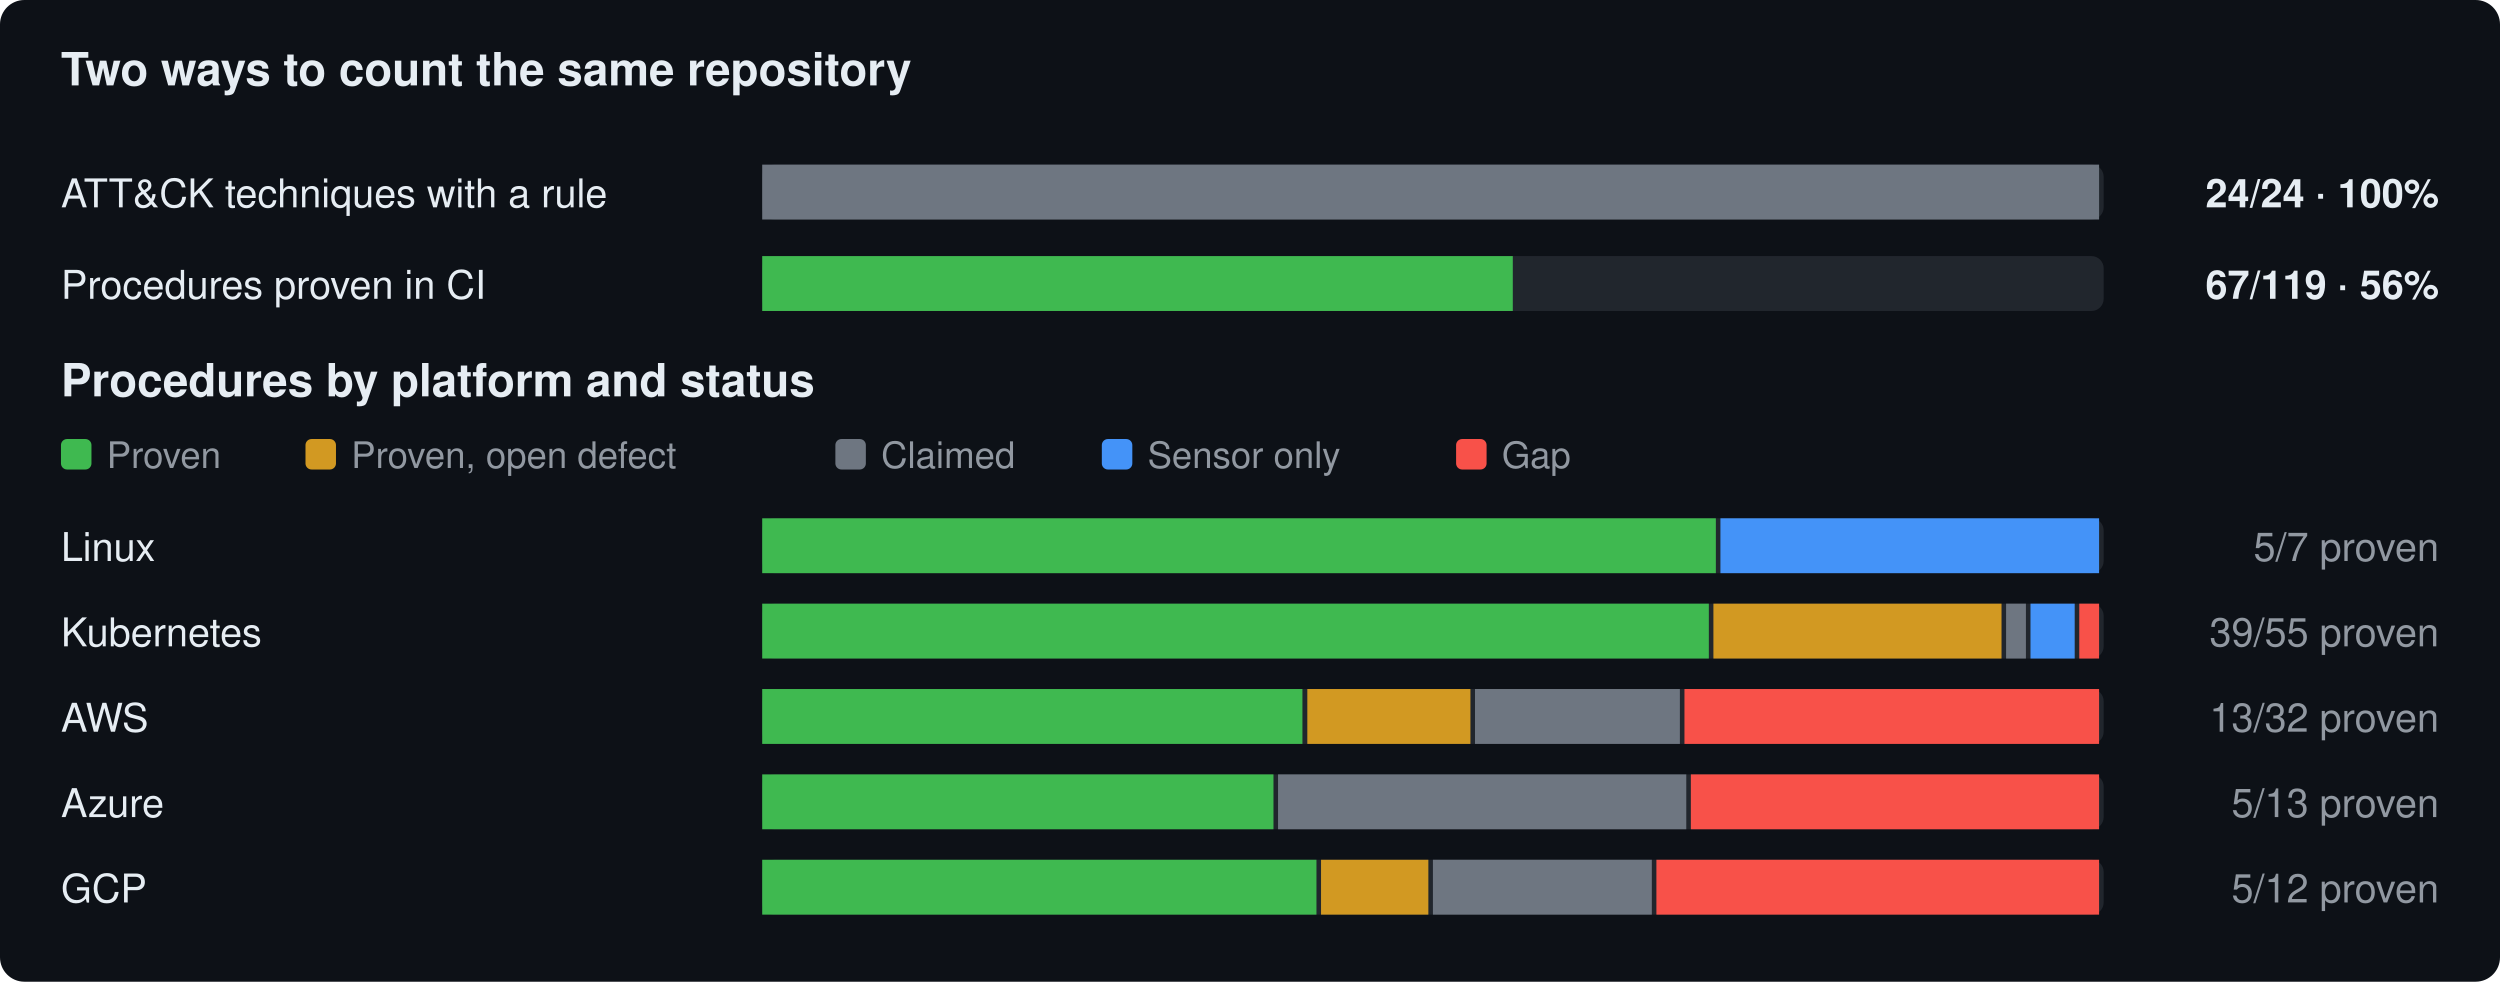
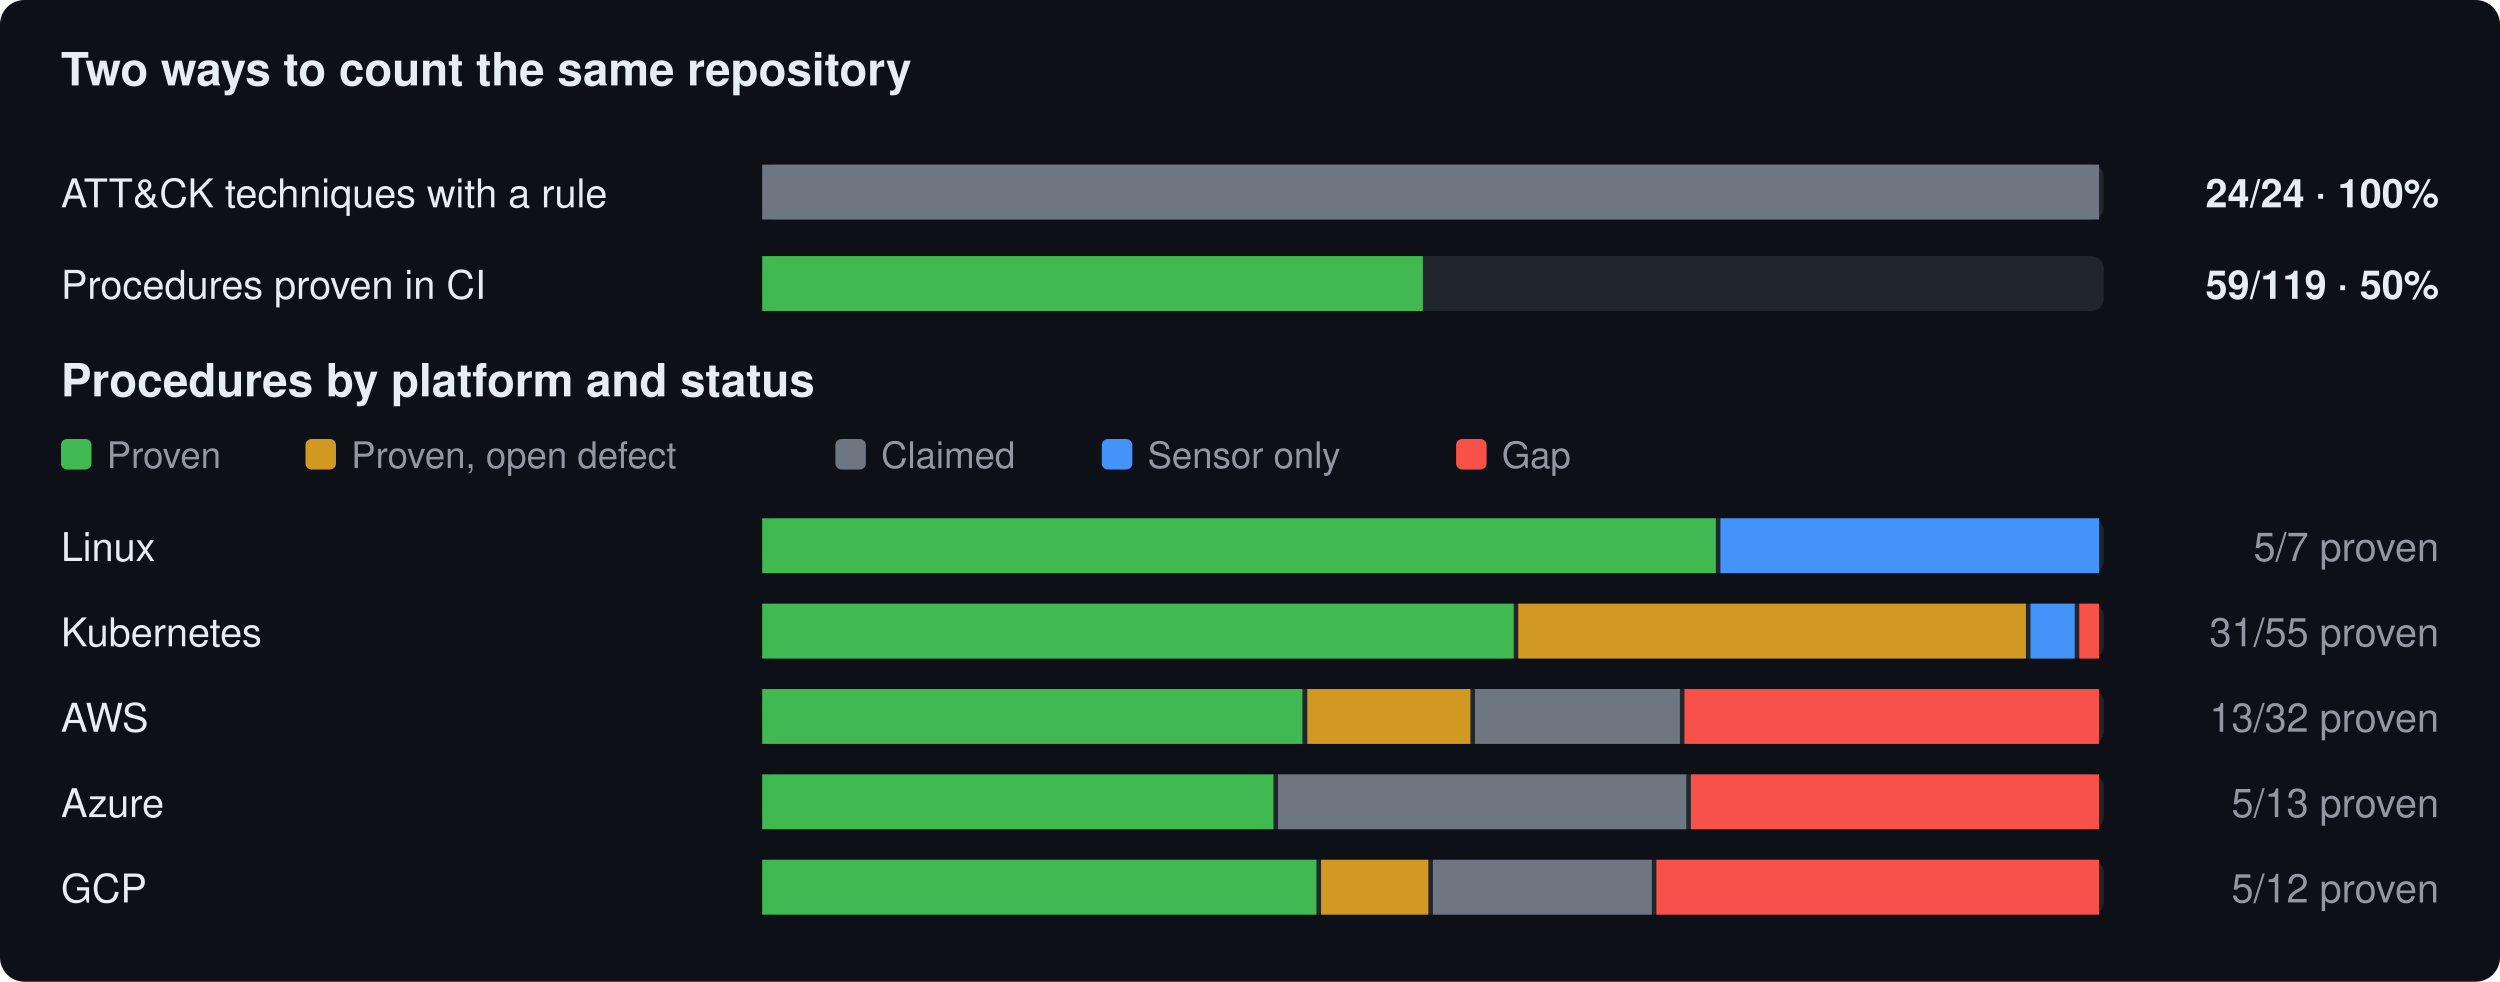
- <svg xmlns="http://www.w3.org/2000/svg" width="820" height="322" viewBox="0 0 820 322" font-family="-apple-system,BlinkMacSystemFont,'Segoe UI',Helvetica,Arial,sans-serif" role="img" aria-label="Procedure coverage: 67 of 119 procedures proven in CI">
+ <svg xmlns="http://www.w3.org/2000/svg" width="820" height="322" viewBox="0 0 820 322" font-family="-apple-system,BlinkMacSystemFont,'Segoe UI',Helvetica,Arial,sans-serif" role="img" aria-label="Procedure coverage: 59 of 119 procedures proven in CI">
  <rect width="820" height="322" rx="8" fill="#0d1117" />
  <text x="20" y="28" fill="#e6edf3" font-size="15" font-weight="600" text-anchor="start">Two ways to count the same repository</text>
  <text x="20" y="68" fill="#e6edf3" font-size="13" font-weight="400" text-anchor="start">ATT&amp;CK techniques with a rule</text>
  <rect x="250" y="54" width="440" height="18" rx="4" fill="#21262d" />
  <rect x="250.0" y="54" width="438.5" height="18" fill="#6e7681" />
  <text x="800" y="68" fill="#e6edf3" font-size="13" font-weight="600" text-anchor="end">24/24 · 100%</text>
  <text x="20" y="98" fill="#e6edf3" font-size="13" font-weight="400" text-anchor="start">Procedures proven in CI</text>
  <rect x="250" y="84" width="440" height="18" rx="4" fill="#21262d" />
-   <rect x="250.0" y="84" width="246.2" height="18" fill="#3fb950" />
-   <text x="800" y="98" fill="#e6edf3" font-size="13" font-weight="600" text-anchor="end">67/119 · 56%</text>
+   <rect x="250.0" y="84" width="216.7" height="18" fill="#3fb950" />
+   <text x="800" y="98" fill="#e6edf3" font-size="13" font-weight="600" text-anchor="end">59/119 · 50%</text>
  <text x="20" y="130" fill="#e6edf3" font-size="15" font-weight="600" text-anchor="start">Procedures by platform and status</text>
  <rect x="20" y="144" width="10" height="10" rx="2" fill="#3fb950" />
  <text x="35" y="153.5" fill="#9198a1" font-size="12" font-weight="400" text-anchor="start">Proven</text>
  <rect x="100.2" y="144" width="10" height="10" rx="2" fill="#d29922" />
  <text x="115.2" y="153.5" fill="#9198a1" font-size="12" font-weight="400" text-anchor="start">Proven, open defect</text>
  <rect x="274.0" y="144" width="10" height="10" rx="2" fill="#6e7681" />
  <text x="289.0" y="153.5" fill="#9198a1" font-size="12" font-weight="400" text-anchor="start">Claimed</text>
  <rect x="361.4" y="144" width="10" height="10" rx="2" fill="#4493f8" />
  <text x="376.4" y="153.5" fill="#9198a1" font-size="12" font-weight="400" text-anchor="start">Sensor only</text>
  <rect x="477.6" y="144" width="10" height="10" rx="2" fill="#f85149" />
  <text x="492.6" y="153.5" fill="#9198a1" font-size="12" font-weight="400" text-anchor="start">Gap</text>
  <text x="20" y="184" fill="#e6edf3" font-size="13" font-weight="400" text-anchor="start">Linux</text>
  <rect x="250" y="170" width="440" height="18" rx="4" fill="#21262d" />
  <rect x="250.0" y="170" width="312.8" height="18" fill="#3fb950" />
  <rect x="564.3" y="170" width="124.2" height="18" fill="#4493f8" />
  <text x="800" y="184" fill="#9198a1" font-size="13" font-weight="400" text-anchor="end">5/7 proven</text>
  <text x="20" y="212" fill="#e6edf3" font-size="13" font-weight="400" text-anchor="start">Kubernetes</text>
  <rect x="250" y="198" width="440" height="18" rx="4" fill="#21262d" />
-   <rect x="250.0" y="198" width="310.5" height="18" fill="#3fb950" />
-   <rect x="562.0" y="198" width="94.5" height="18" fill="#d29922" />
-   <rect x="658.0" y="198" width="6.5" height="18" fill="#6e7681" />
+   <rect x="250.0" y="198" width="246.5" height="18" fill="#3fb950" />
+   <rect x="498.0" y="198" width="166.5" height="18" fill="#d29922" />
  <rect x="666.0" y="198" width="14.5" height="18" fill="#4493f8" />
  <rect x="682.0" y="198" width="6.5" height="18" fill="#f85149" />
-   <text x="800" y="212" fill="#9198a1" font-size="13" font-weight="400" text-anchor="end">39/55 proven</text>
+   <text x="800" y="212" fill="#9198a1" font-size="13" font-weight="400" text-anchor="end">31/55 proven</text>
  <text x="20" y="240" fill="#e6edf3" font-size="13" font-weight="400" text-anchor="start">AWS</text>
  <rect x="250" y="226" width="440" height="18" rx="4" fill="#21262d" />
  <rect x="250.0" y="226" width="177.2" height="18" fill="#3fb950" />
  <rect x="428.8" y="226" width="53.5" height="18" fill="#d29922" />
  <rect x="483.8" y="226" width="67.2" height="18" fill="#6e7681" />
  <rect x="552.5" y="226" width="136.0" height="18" fill="#f85149" />
  <text x="800" y="240" fill="#9198a1" font-size="13" font-weight="400" text-anchor="end">13/32 proven</text>
  <text x="20" y="268" fill="#e6edf3" font-size="13" font-weight="400" text-anchor="start">Azure</text>
  <rect x="250" y="254" width="440" height="18" rx="4" fill="#21262d" />
  <rect x="250.0" y="254" width="167.7" height="18" fill="#3fb950" />
  <rect x="419.2" y="254" width="133.9" height="18" fill="#6e7681" />
  <rect x="554.6" y="254" width="133.9" height="18" fill="#f85149" />
  <text x="800" y="268" fill="#9198a1" font-size="13" font-weight="400" text-anchor="end">5/13 proven</text>
  <text x="20" y="296" fill="#e6edf3" font-size="13" font-weight="400" text-anchor="start">GCP</text>
  <rect x="250" y="282" width="440" height="18" rx="4" fill="#21262d" />
  <rect x="250.0" y="282" width="181.8" height="18" fill="#3fb950" />
  <rect x="433.3" y="282" width="35.2" height="18" fill="#d29922" />
  <rect x="470.0" y="282" width="71.8" height="18" fill="#6e7681" />
  <rect x="543.3" y="282" width="145.2" height="18" fill="#f85149" />
  <text x="800" y="296" fill="#9198a1" font-size="13" font-weight="400" text-anchor="end">5/12 proven</text>
</svg>
